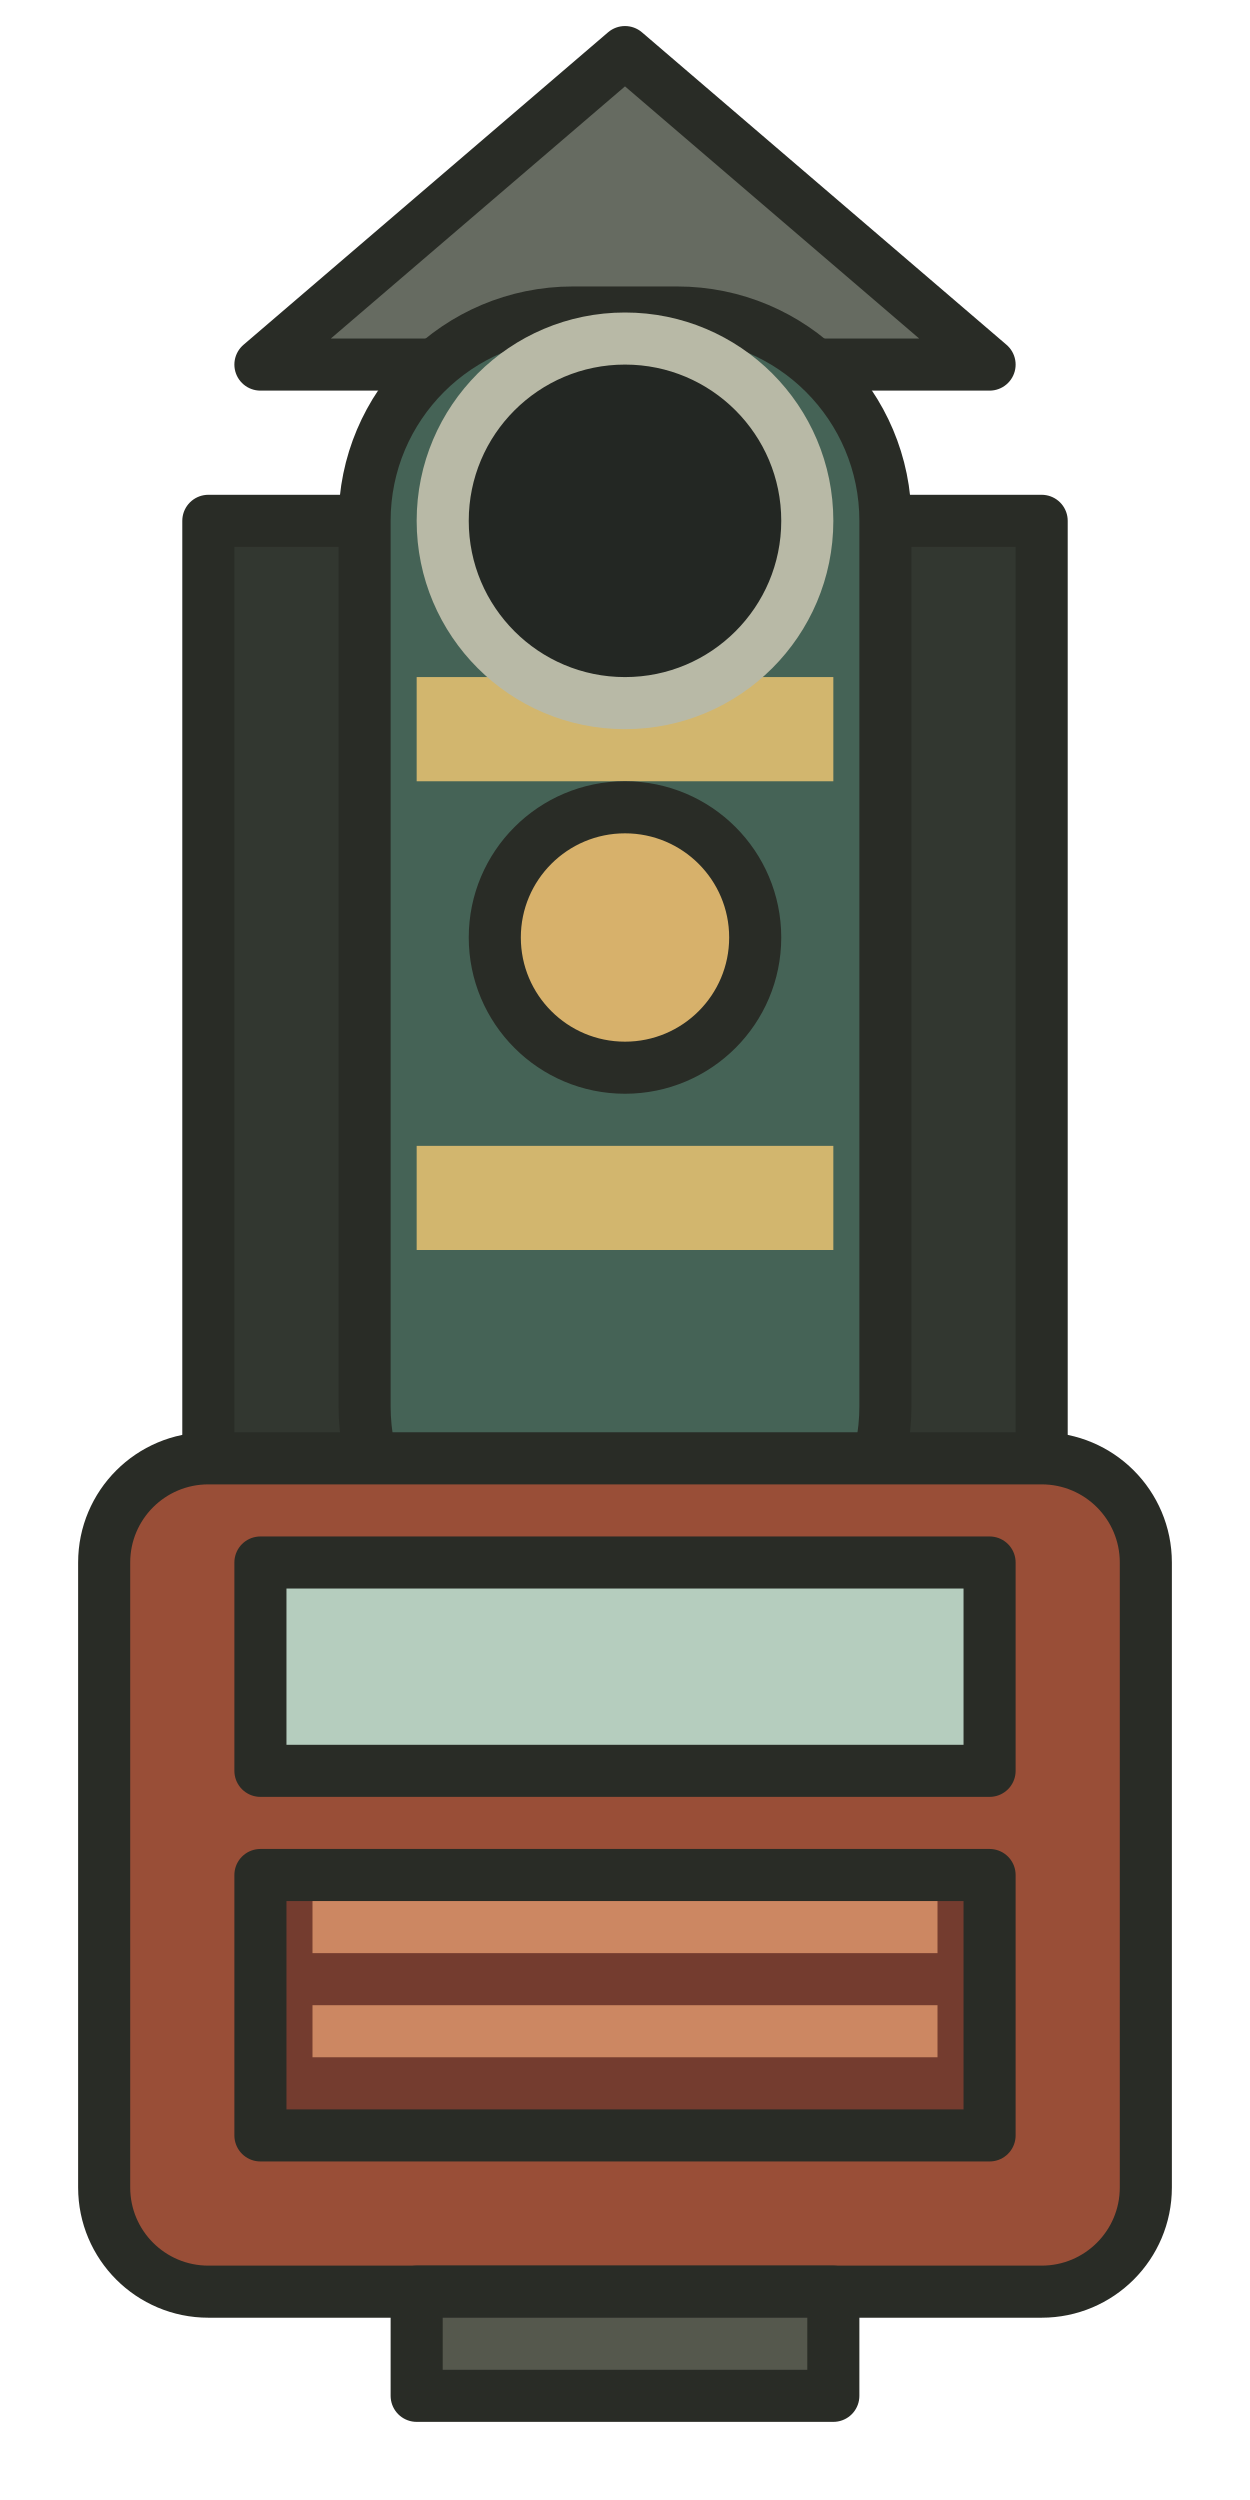
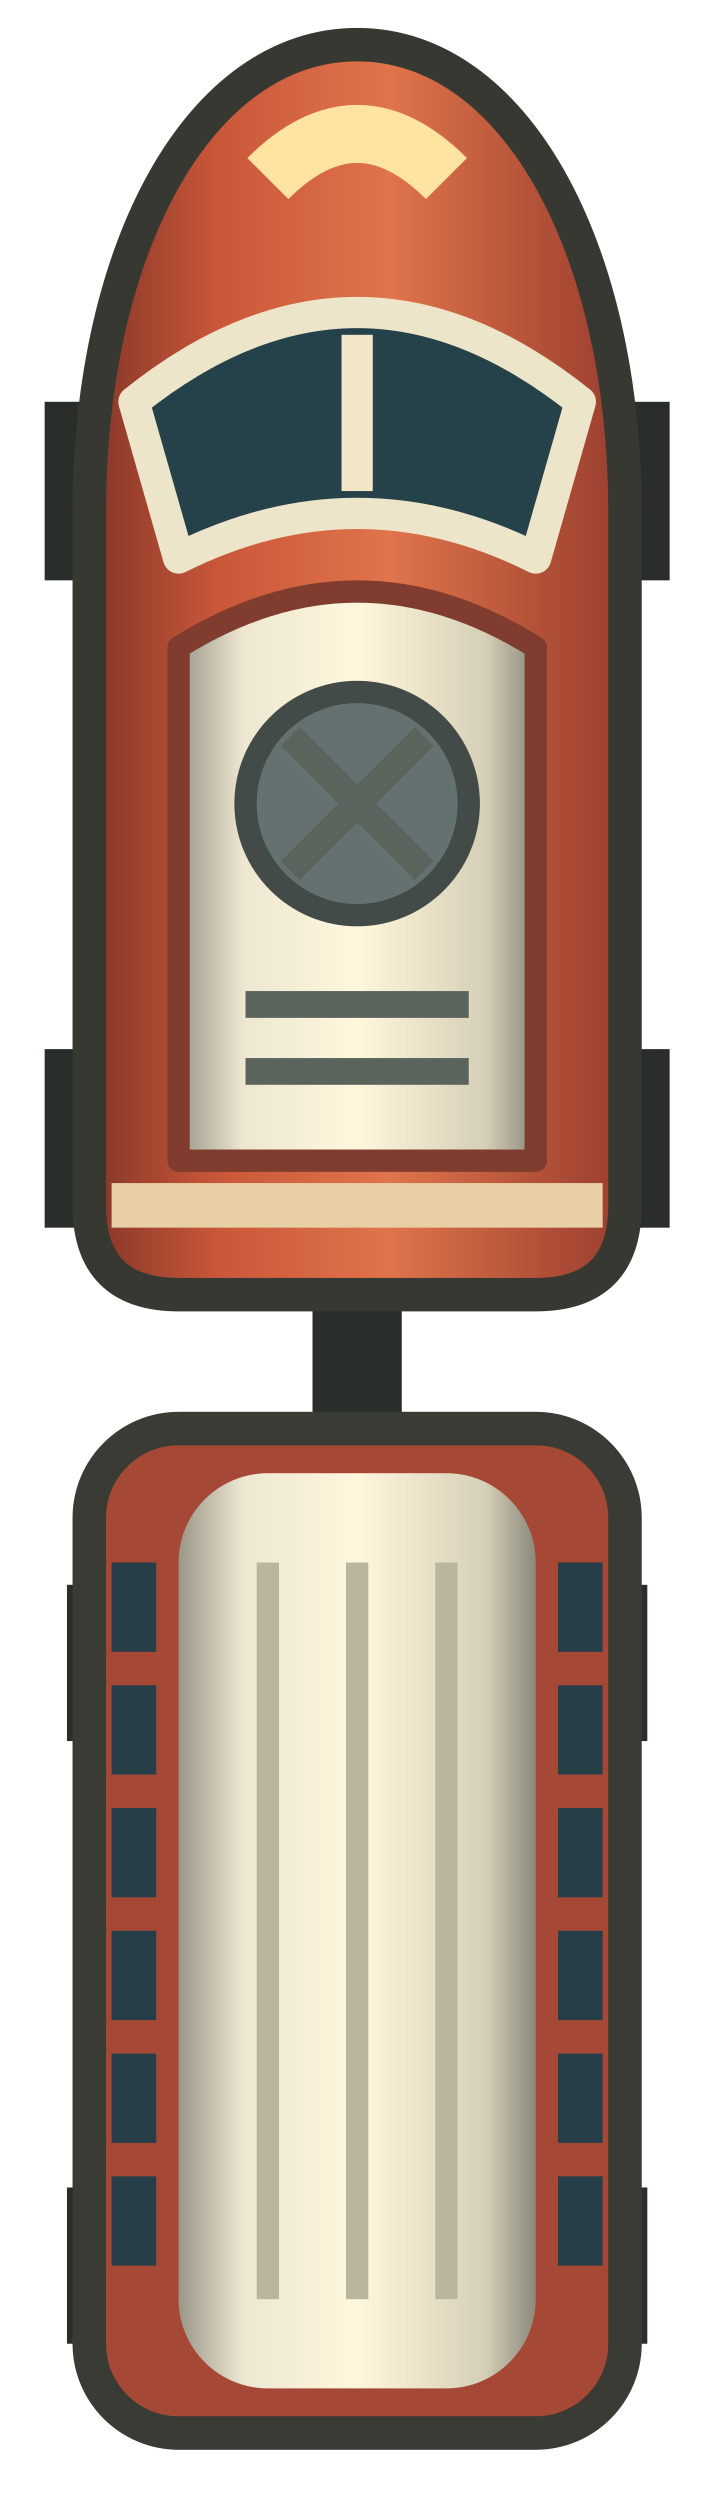
- <svg xmlns="http://www.w3.org/2000/svg" viewBox="0 0 24 48">
-   <view id="upright" viewBox="0 0 24 48" />
-   <view id="across" viewBox="24 0 48 24" />
-   <g id="engine" stroke="#292c26" stroke-linejoin="round">
-     <path fill="#666b61" d="m12 1 7 6H5z" />
-     <path fill="#323730" d="M4 10h16v21H4z" />
-     <rect x="7" y="6" width="10" height="25" rx="4" fill="#456356" />
-     <path fill="none" stroke="#d2b66e" stroke-width="2" d="M8 14h8m-8 9h8" />
-     <circle cx="12" cy="10" r="3.5" fill="#232723" stroke="#b8b9a6" />
-     <circle cx="12" cy="18" r="2.5" fill="#d7b16b" />
-     <rect x="2" y="28" width="20" height="16" rx="2" fill="#994e37" />
-     <path fill="#b5cdbe" d="M5 30h14v4H5z" />
-     <path fill="#743c2f" d="M5 36h14v5H5z" />
-     <path fill="none" stroke="#cc8762" d="M6 37h12m-12 2h12" />
-     <path fill="#55584d" d="M8 44h8v2H8z" />
+ <svg xmlns="http://www.w3.org/2000/svg" viewBox="0 0 32 112">
+   <view id="upright" viewBox="0 0 32 112" />
+   <view id="across" viewBox="32 0 112 32" />
+   <defs>
+     <linearGradient id="roof">
+       <stop stop-color="#9b9788" />
+       <stop offset=".18" stop-color="#ede7d2" />
+       <stop offset=".5" stop-color="#fff7dc" />
+       <stop offset=".86" stop-color="#d6cfb7" />
+       <stop offset="1" stop-color="#8c897c" />
+     </linearGradient>
+     <linearGradient id="paint">
+       <stop stop-color="#833528" />
+       <stop offset=".24" stop-color="#c95739" />
+       <stop offset=".56" stop-color="#e0744b" />
+       <stop offset="1" stop-color="#983d2e" />
+     </linearGradient>
+   </defs>
+   <g id="train" stroke-linejoin="round">
+     <path fill="#292e2b" d="M2 18h28v8H2zm0 29h28v8H2zm12 9h4v12h-4zM3 71h26v7H3zm0 27h26v7H3z" />
+     <path d="M16 2C9 2 4 11 4 23v31q0 4 4 4h16q4 0 4-4V23C28 11 23 2 16 2Z" fill="url(#paint)" stroke="#373831" stroke-width="1.5" />
+     <path d="M6 18q10-8 20 0l-2 7q-8-4-16 0z" fill="#25424b" stroke="#ede5c9" stroke-width="1.4" />
+     <path d="M16 15v7" stroke="#f2e6c9" stroke-width="1.4" />
+     <path d="M12 8q4-4 8 0" stroke="#ffe3a0" stroke-width="2.6" fill="none" />
+     <path d="M8 29q8-5 16 0v23H8Z" fill="url(#roof)" stroke="#803c2e" />
+     <circle cx="16" cy="36" r="5" fill="#637170" stroke="#424b47" />
+     <path d="m13 33 6 6m0-6-6 6M11 45h10m-10 3h10" stroke="#5b635d" stroke-width="1.2" />
+     <path d="M5 54h22" stroke="#e8cfa5" stroke-width="2" />
+     <rect x="4" y="64" width="24" height="45" rx="4" fill="#a54835" stroke="#393b34" stroke-width="1.5" />
+     <rect x="8" y="66" width="16" height="41" rx="4" fill="url(#roof)" />
+     <path d="M12 70v33m4-33v33m4-33v33" stroke="#bab59f" fill="none" />
+     <path d="M6 70v32m20-32v32" stroke="#263e47" stroke-width="2" stroke-dasharray="4 1.5" />
  </g>
-   <use href="#engine" transform="translate(72 0) rotate(90)" />
+   <use href="#train" transform="translate(144 0) rotate(90)" />
</svg>
